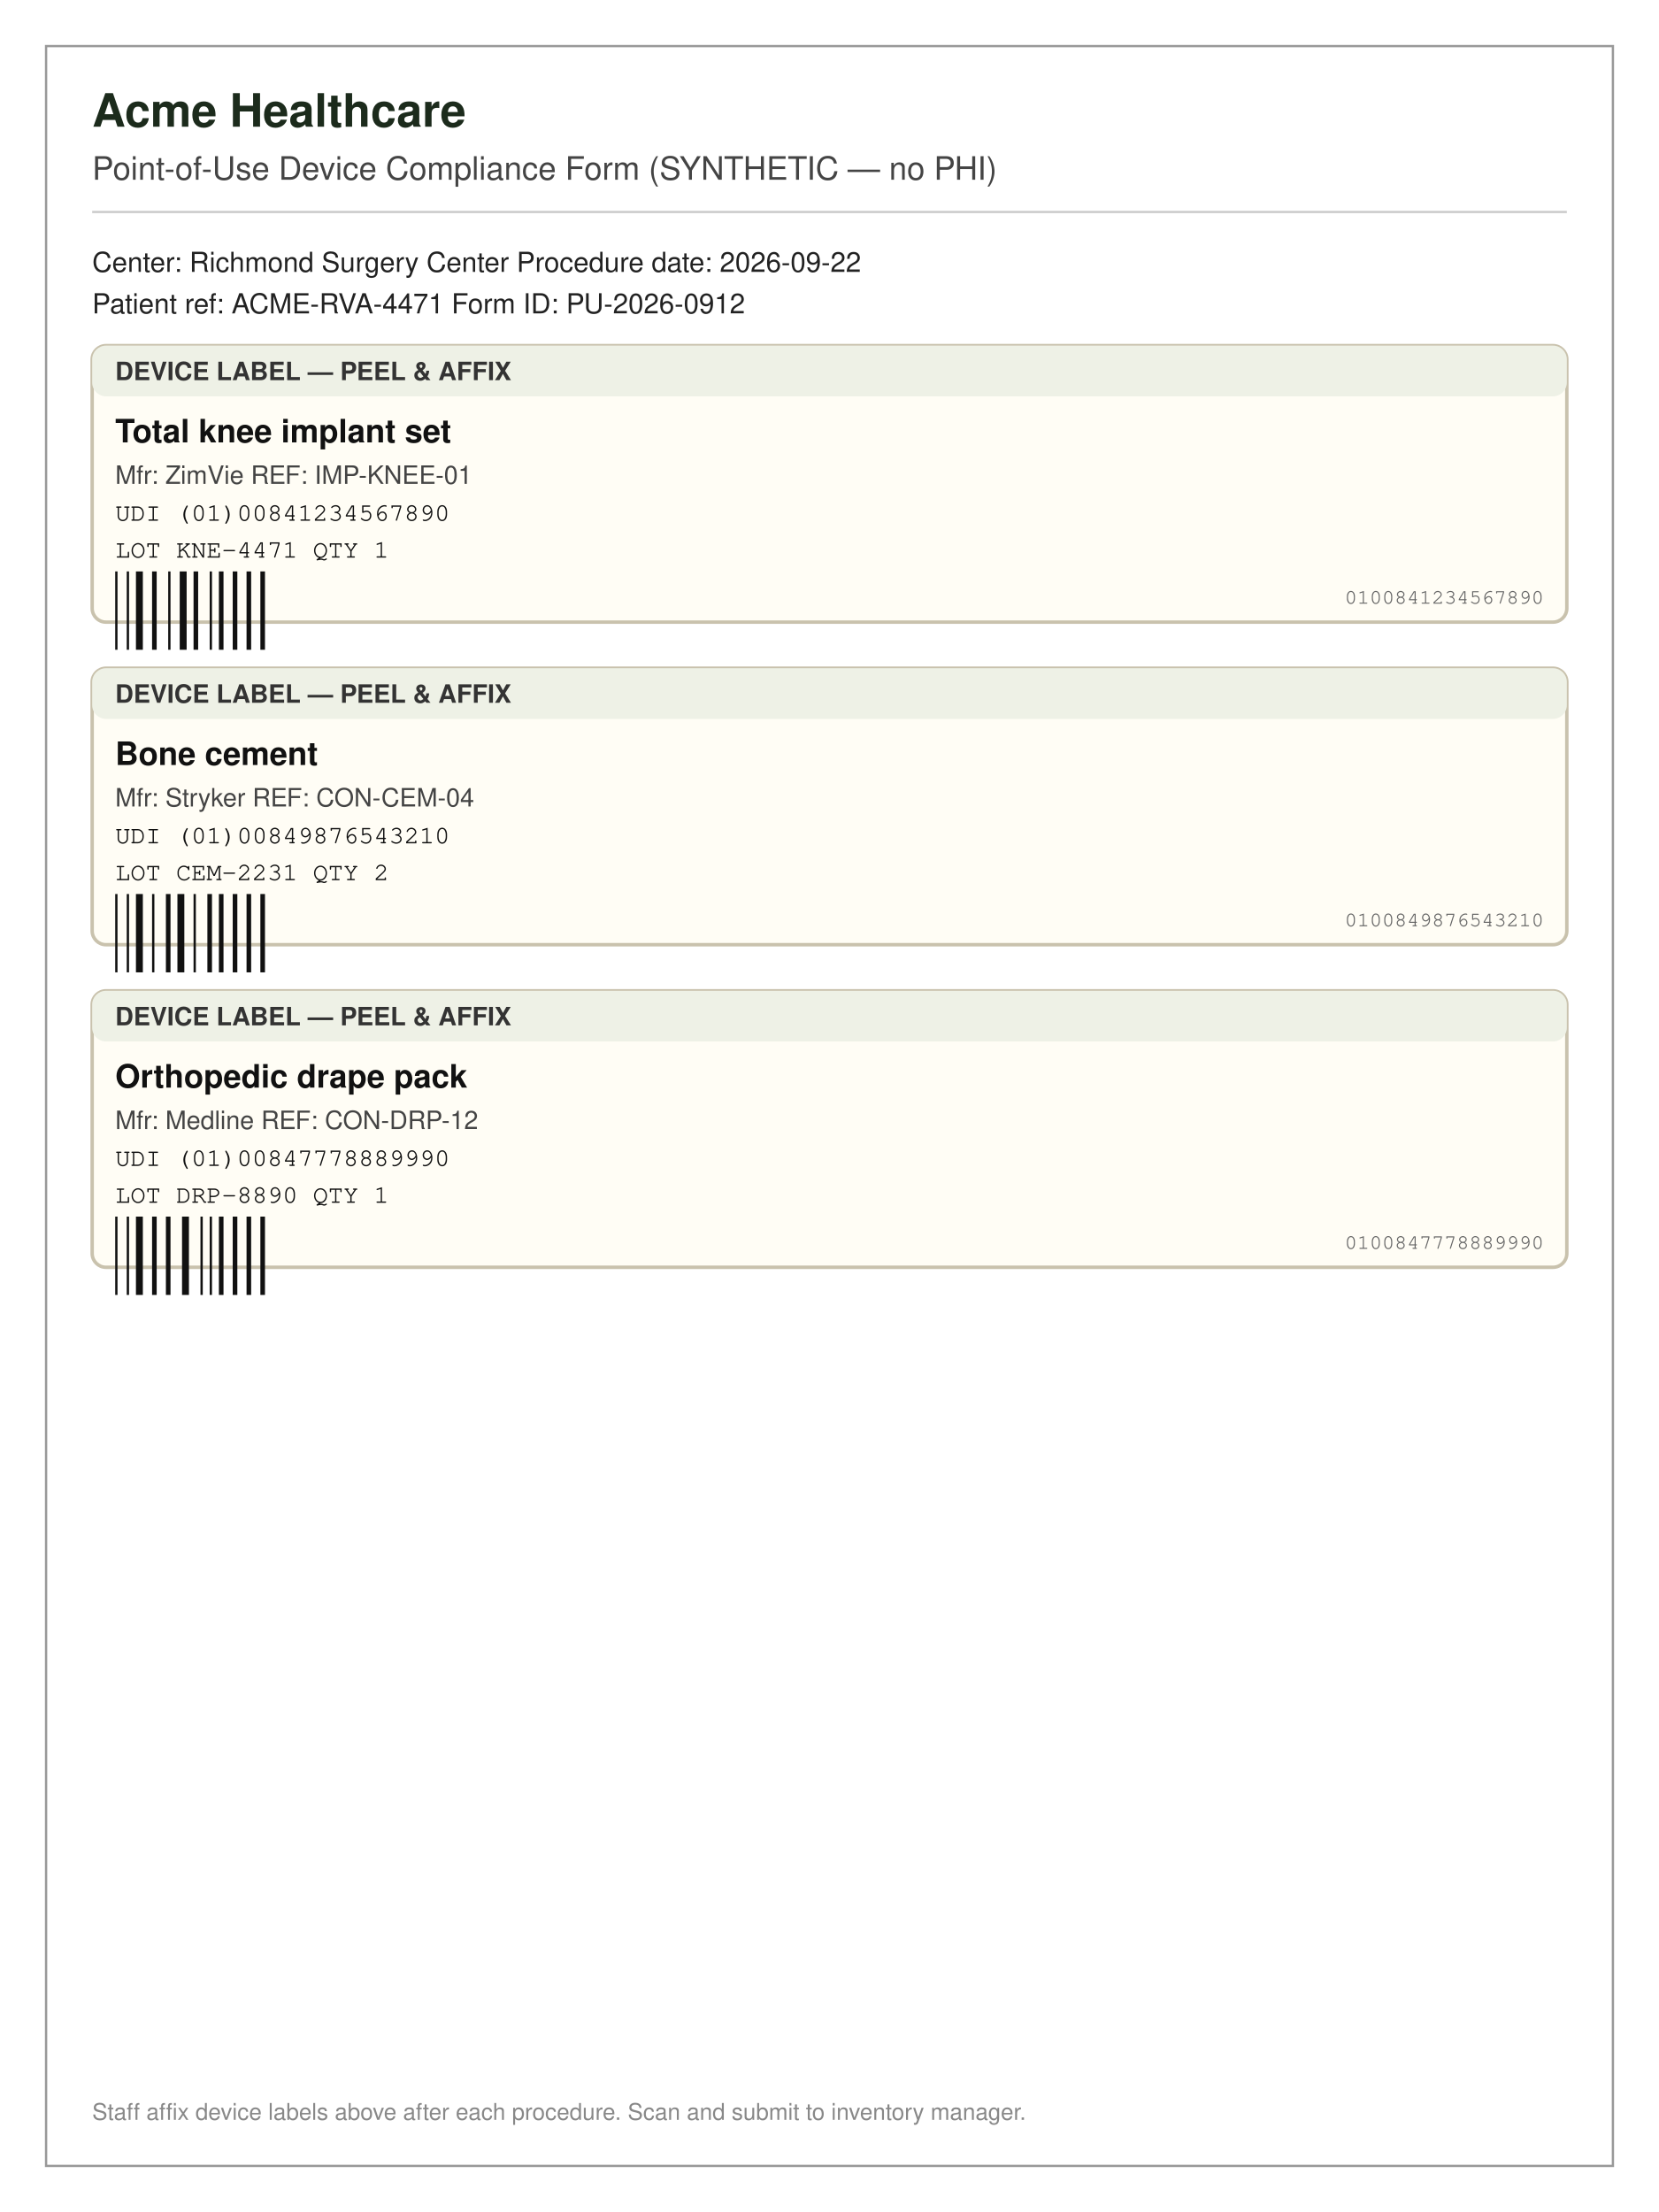
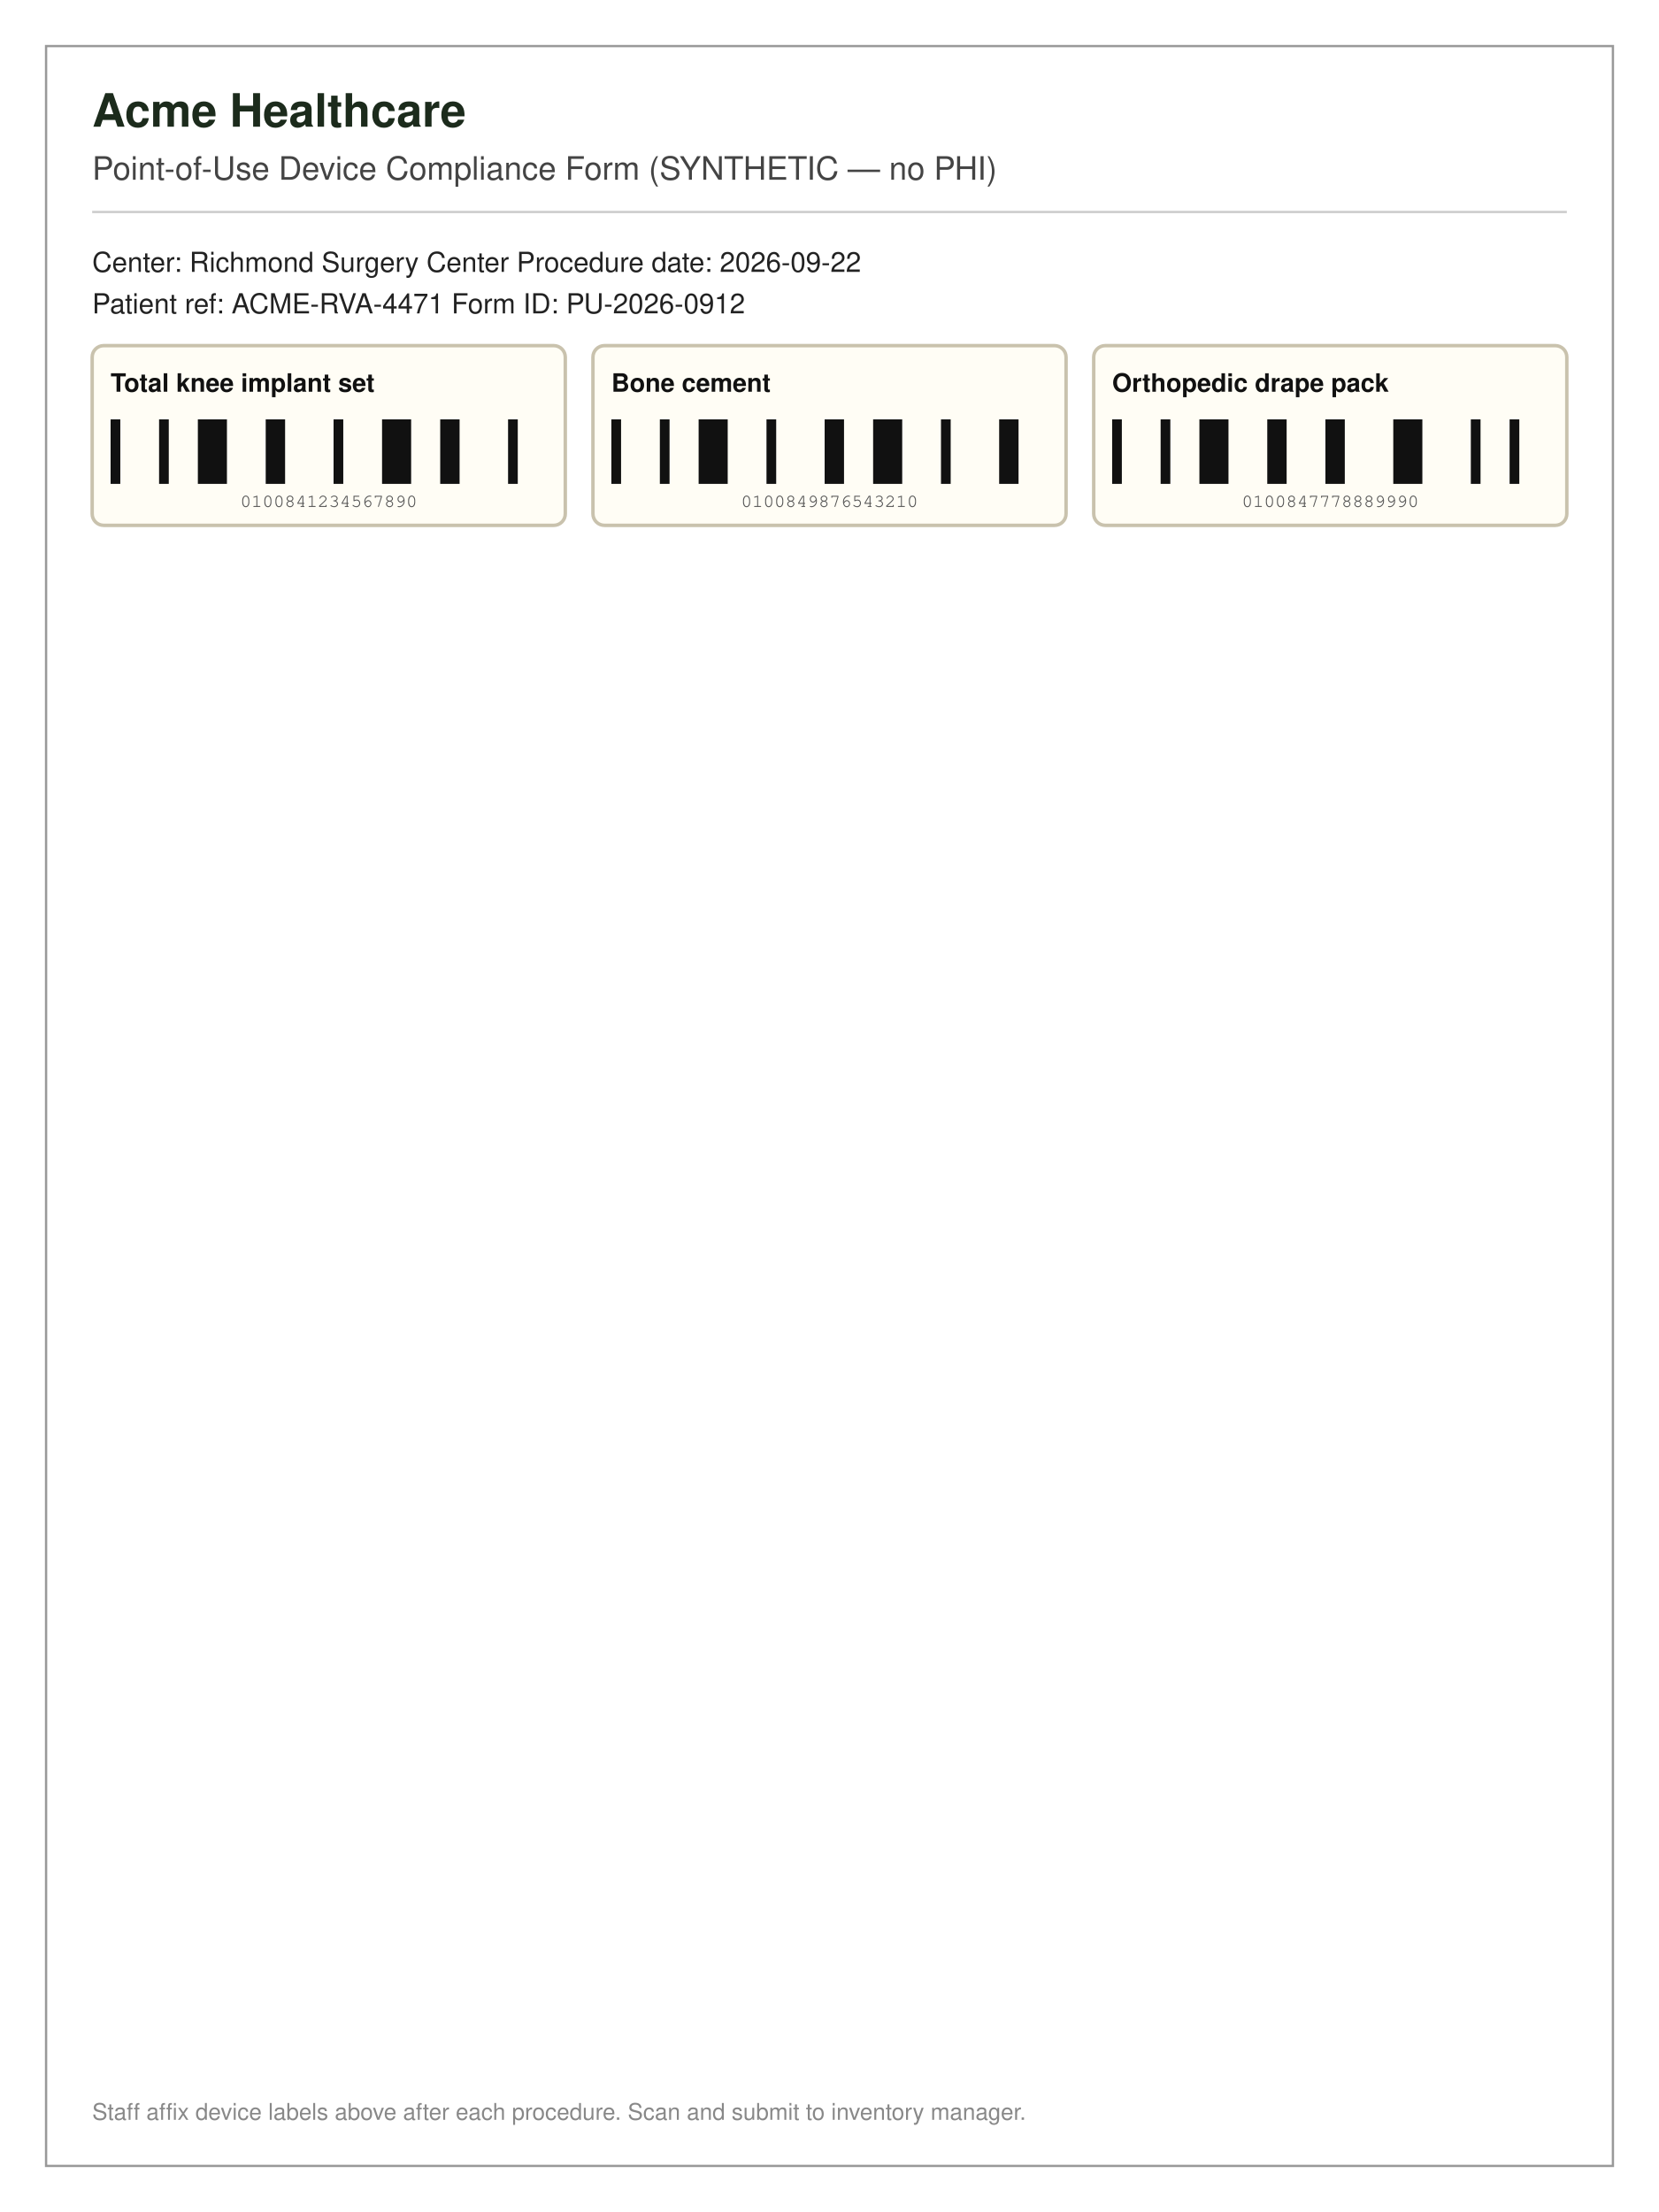
<svg xmlns="http://www.w3.org/2000/svg" width="720" height="960" viewBox="0 0 720 960">
  <rect width="720" height="960" fill="#ffffff" />
  <rect x="20" y="20" width="680" height="920" fill="none" stroke="#999" stroke-width="1" />
  <text x="40" y="55" font-family="Helvetica, Arial" font-size="20" font-weight="bold" fill="#1c2b1c">Acme Healthcare</text>
  <text x="40" y="78" font-family="Helvetica, Arial" font-size="14" fill="#444">Point-of-Use Device Compliance Form (SYNTHETIC — no PHI)</text>
  <line x1="40" y1="92" x2="680" y2="92" stroke="#ccc" stroke-width="1" />
  <text x="40" y="118" font-family="Helvetica, Arial" font-size="12" fill="#222">Center: Richmond Surgery Center      Procedure date: 2026-09-22</text>
  <text x="40" y="136" font-family="Helvetica, Arial" font-size="12" fill="#222">Patient ref: ACME-RVA-4471      Form ID: PU-2026-0912</text>
  <g transform="translate(40 150)">
-     <rect x="0" y="0" width="640" height="120" rx="6" fill="#fffdf5" stroke="#c9c2ad" stroke-width="1.5" />
-     <rect x="0" y="0" width="640" height="22" rx="6" fill="#eef1e6" />
-     <text x="10" y="15" font-family="Helvetica, Arial" font-size="11" font-weight="bold" fill="#333">DEVICE LABEL — PEEL &amp; AFFIX</text>
-     <text x="10" y="42" font-family="Helvetica, Arial" font-size="14" font-weight="bold" fill="#111">Total knee implant set</text>
-     <text x="10" y="60" font-family="Helvetica, Arial" font-size="11" fill="#444">Mfr: ZimVie   REF: IMP-KNEE-01</text>
-     <text x="10" y="76" font-family="Courier, monospace" font-size="11" fill="#111">UDI (01)00841234567890</text>
-     <text x="10" y="92" font-family="Courier, monospace" font-size="11" fill="#111">LOT KNE-4471    QTY 1</text>
-     <rect x="10" y="98" width="1" height="34" fill="#111" />
-     <rect x="15" y="98" width="1" height="34" fill="#111" />
-     <rect x="19" y="98" width="3" height="34" fill="#111" />
-     <rect x="26" y="98" width="2" height="34" fill="#111" />
-     <rect x="33" y="98" width="1" height="34" fill="#111" />
-     <rect x="38" y="98" width="3" height="34" fill="#111" />
-     <rect x="44" y="98" width="2" height="34" fill="#111" />
-     <rect x="51" y="98" width="1" height="34" fill="#111" />
-     <rect x="55" y="98" width="2" height="34" fill="#111" />
-     <rect x="61" y="98" width="2" height="34" fill="#111" />
-     <rect x="67" y="98" width="2" height="34" fill="#111" />
-     <rect x="73" y="98" width="2" height="34" fill="#111" />
-     <text x="630" y="112" text-anchor="end" font-family="Courier, monospace" font-size="9" fill="#666">0100841234567890</text>
+     <rect x="0" y="0" width="205.333" height="78" rx="5" fill="#fffdf5" stroke="#c9c2ad" stroke-width="1.5" />
+     <text x="8" y="20" font-family="Helvetica, Arial" font-size="11" font-weight="bold" fill="#111">Total knee implant set</text>
+     <rect x="8.00" y="32" width="4.21" height="28" fill="#111" />
+     <rect x="29.04" y="32" width="4.21" height="28" fill="#111" />
+     <rect x="45.87" y="32" width="12.62" height="28" fill="#111" />
+     <rect x="75.32" y="32" width="8.41" height="28" fill="#111" />
+     <rect x="104.77" y="32" width="4.21" height="28" fill="#111" />
+     <rect x="125.81" y="32" width="12.62" height="28" fill="#111" />
+     <rect x="151.05" y="32" width="8.41" height="28" fill="#111" />
+     <rect x="180.50" y="32" width="4.21" height="28" fill="#111" />
+     <text x="102.667" y="70" text-anchor="middle" font-family="Courier, monospace" font-size="8" fill="#555">0100841234567890</text>
  </g>
-   <g transform="translate(40 290)">
-     <rect x="0" y="0" width="640" height="120" rx="6" fill="#fffdf5" stroke="#c9c2ad" stroke-width="1.5" />
-     <rect x="0" y="0" width="640" height="22" rx="6" fill="#eef1e6" />
-     <text x="10" y="15" font-family="Helvetica, Arial" font-size="11" font-weight="bold" fill="#333">DEVICE LABEL — PEEL &amp; AFFIX</text>
-     <text x="10" y="42" font-family="Helvetica, Arial" font-size="14" font-weight="bold" fill="#111">Bone cement</text>
-     <text x="10" y="60" font-family="Helvetica, Arial" font-size="11" fill="#444">Mfr: Stryker   REF: CON-CEM-04</text>
-     <text x="10" y="76" font-family="Courier, monospace" font-size="11" fill="#111">UDI (01)00849876543210</text>
-     <text x="10" y="92" font-family="Courier, monospace" font-size="11" fill="#111">LOT CEM-2231    QTY 2</text>
-     <rect x="10" y="98" width="1" height="34" fill="#111" />
-     <rect x="15" y="98" width="1" height="34" fill="#111" />
-     <rect x="19" y="98" width="3" height="34" fill="#111" />
-     <rect x="26" y="98" width="1" height="34" fill="#111" />
-     <rect x="32" y="98" width="2" height="34" fill="#111" />
-     <rect x="37" y="98" width="3" height="34" fill="#111" />
-     <rect x="44" y="98" width="1" height="34" fill="#111" />
-     <rect x="50" y="98" width="2" height="34" fill="#111" />
-     <rect x="55" y="98" width="2" height="34" fill="#111" />
-     <rect x="61" y="98" width="2" height="34" fill="#111" />
-     <rect x="67" y="98" width="2" height="34" fill="#111" />
-     <rect x="73" y="98" width="2" height="34" fill="#111" />
-     <text x="630" y="112" text-anchor="end" font-family="Courier, monospace" font-size="9" fill="#666">0100849876543210</text>
+   <g transform="translate(257.3333 150)">
+     <rect x="0" y="0" width="205.333" height="78" rx="5" fill="#fffdf5" stroke="#c9c2ad" stroke-width="1.5" />
+     <text x="8" y="20" font-family="Helvetica, Arial" font-size="11" font-weight="bold" fill="#111">Bone cement</text>
+     <rect x="8.00" y="32" width="4.21" height="28" fill="#111" />
+     <rect x="29.04" y="32" width="4.21" height="28" fill="#111" />
+     <rect x="45.87" y="32" width="12.62" height="28" fill="#111" />
+     <rect x="75.32" y="32" width="4.21" height="28" fill="#111" />
+     <rect x="100.56" y="32" width="8.41" height="28" fill="#111" />
+     <rect x="121.60" y="32" width="12.62" height="28" fill="#111" />
+     <rect x="151.05" y="32" width="4.21" height="28" fill="#111" />
+     <rect x="176.30" y="32" width="8.41" height="28" fill="#111" />
+     <text x="102.667" y="70" text-anchor="middle" font-family="Courier, monospace" font-size="8" fill="#555">0100849876543210</text>
  </g>
-   <g transform="translate(40 430)">
-     <rect x="0" y="0" width="640" height="120" rx="6" fill="#fffdf5" stroke="#c9c2ad" stroke-width="1.5" />
-     <rect x="0" y="0" width="640" height="22" rx="6" fill="#eef1e6" />
-     <text x="10" y="15" font-family="Helvetica, Arial" font-size="11" font-weight="bold" fill="#333">DEVICE LABEL — PEEL &amp; AFFIX</text>
-     <text x="10" y="42" font-family="Helvetica, Arial" font-size="14" font-weight="bold" fill="#111">Orthopedic drape pack</text>
-     <text x="10" y="60" font-family="Helvetica, Arial" font-size="11" fill="#444">Mfr: Medline   REF: CON-DRP-12</text>
-     <text x="10" y="76" font-family="Courier, monospace" font-size="11" fill="#111">UDI (01)00847778889990</text>
-     <text x="10" y="92" font-family="Courier, monospace" font-size="11" fill="#111">LOT DRP-8890    QTY 1</text>
-     <rect x="10" y="98" width="1" height="34" fill="#111" />
-     <rect x="15" y="98" width="1" height="34" fill="#111" />
-     <rect x="19" y="98" width="3" height="34" fill="#111" />
-     <rect x="26" y="98" width="2" height="34" fill="#111" />
-     <rect x="32" y="98" width="2" height="34" fill="#111" />
-     <rect x="39" y="98" width="3" height="34" fill="#111" />
-     <rect x="47" y="98" width="1" height="34" fill="#111" />
-     <rect x="51" y="98" width="1" height="34" fill="#111" />
-     <rect x="55" y="98" width="2" height="34" fill="#111" />
-     <rect x="61" y="98" width="2" height="34" fill="#111" />
-     <rect x="67" y="98" width="2" height="34" fill="#111" />
-     <rect x="73" y="98" width="2" height="34" fill="#111" />
-     <text x="630" y="112" text-anchor="end" font-family="Courier, monospace" font-size="9" fill="#666">0100847778889990</text>
+   <g transform="translate(474.6667 150)">
+     <rect x="0" y="0" width="205.333" height="78" rx="5" fill="#fffdf5" stroke="#c9c2ad" stroke-width="1.5" />
+     <text x="8" y="20" font-family="Helvetica, Arial" font-size="11" font-weight="bold" fill="#111">Orthopedic drape pack</text>
+     <rect x="8.00" y="32" width="4.21" height="28" fill="#111" />
+     <rect x="29.04" y="32" width="4.21" height="28" fill="#111" />
+     <rect x="45.87" y="32" width="12.62" height="28" fill="#111" />
+     <rect x="75.32" y="32" width="8.41" height="28" fill="#111" />
+     <rect x="100.56" y="32" width="8.41" height="28" fill="#111" />
+     <rect x="130.01" y="32" width="12.62" height="28" fill="#111" />
+     <rect x="163.67" y="32" width="4.21" height="28" fill="#111" />
+     <rect x="180.50" y="32" width="4.21" height="28" fill="#111" />
+     <text x="102.667" y="70" text-anchor="middle" font-family="Courier, monospace" font-size="8" fill="#555">0100847778889990</text>
  </g>
  <text x="40" y="920" font-family="Helvetica, Arial" font-size="10" fill="#888">Staff affix device labels above after each procedure. Scan and submit to inventory manager.</text>
</svg>
